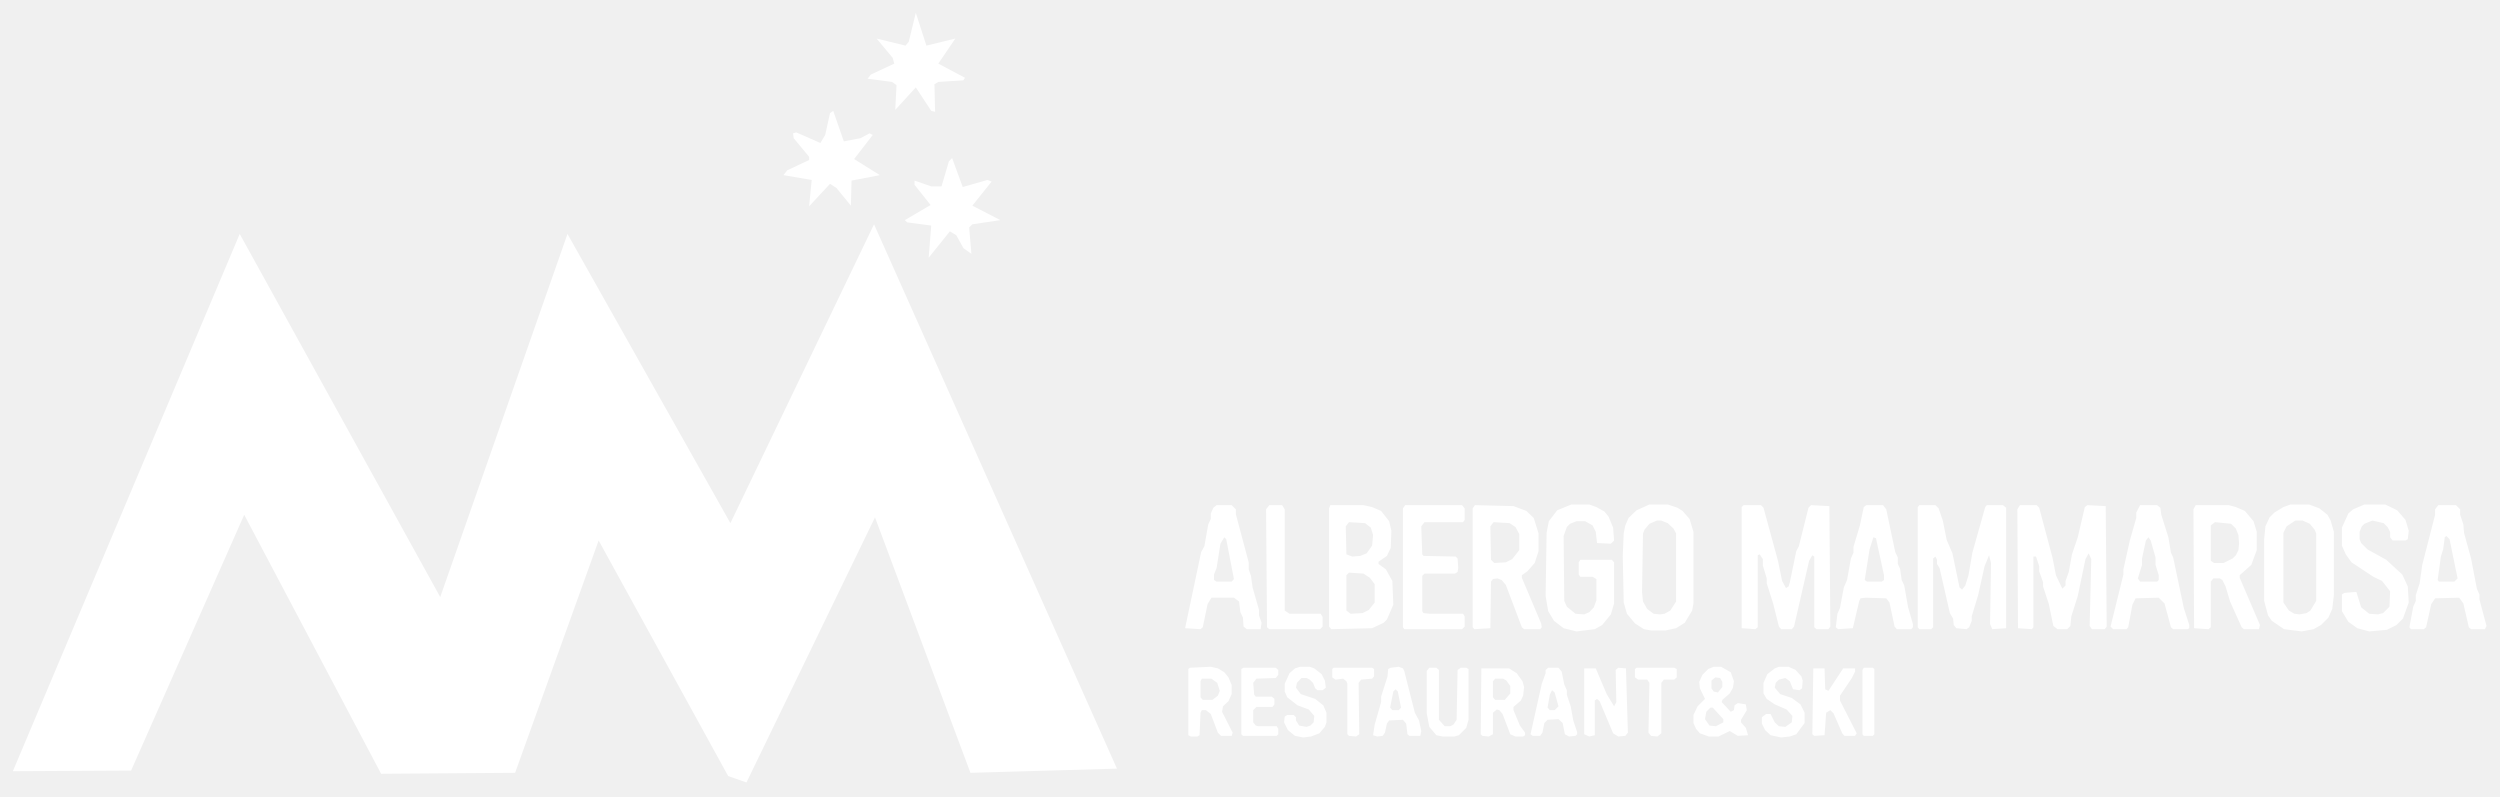
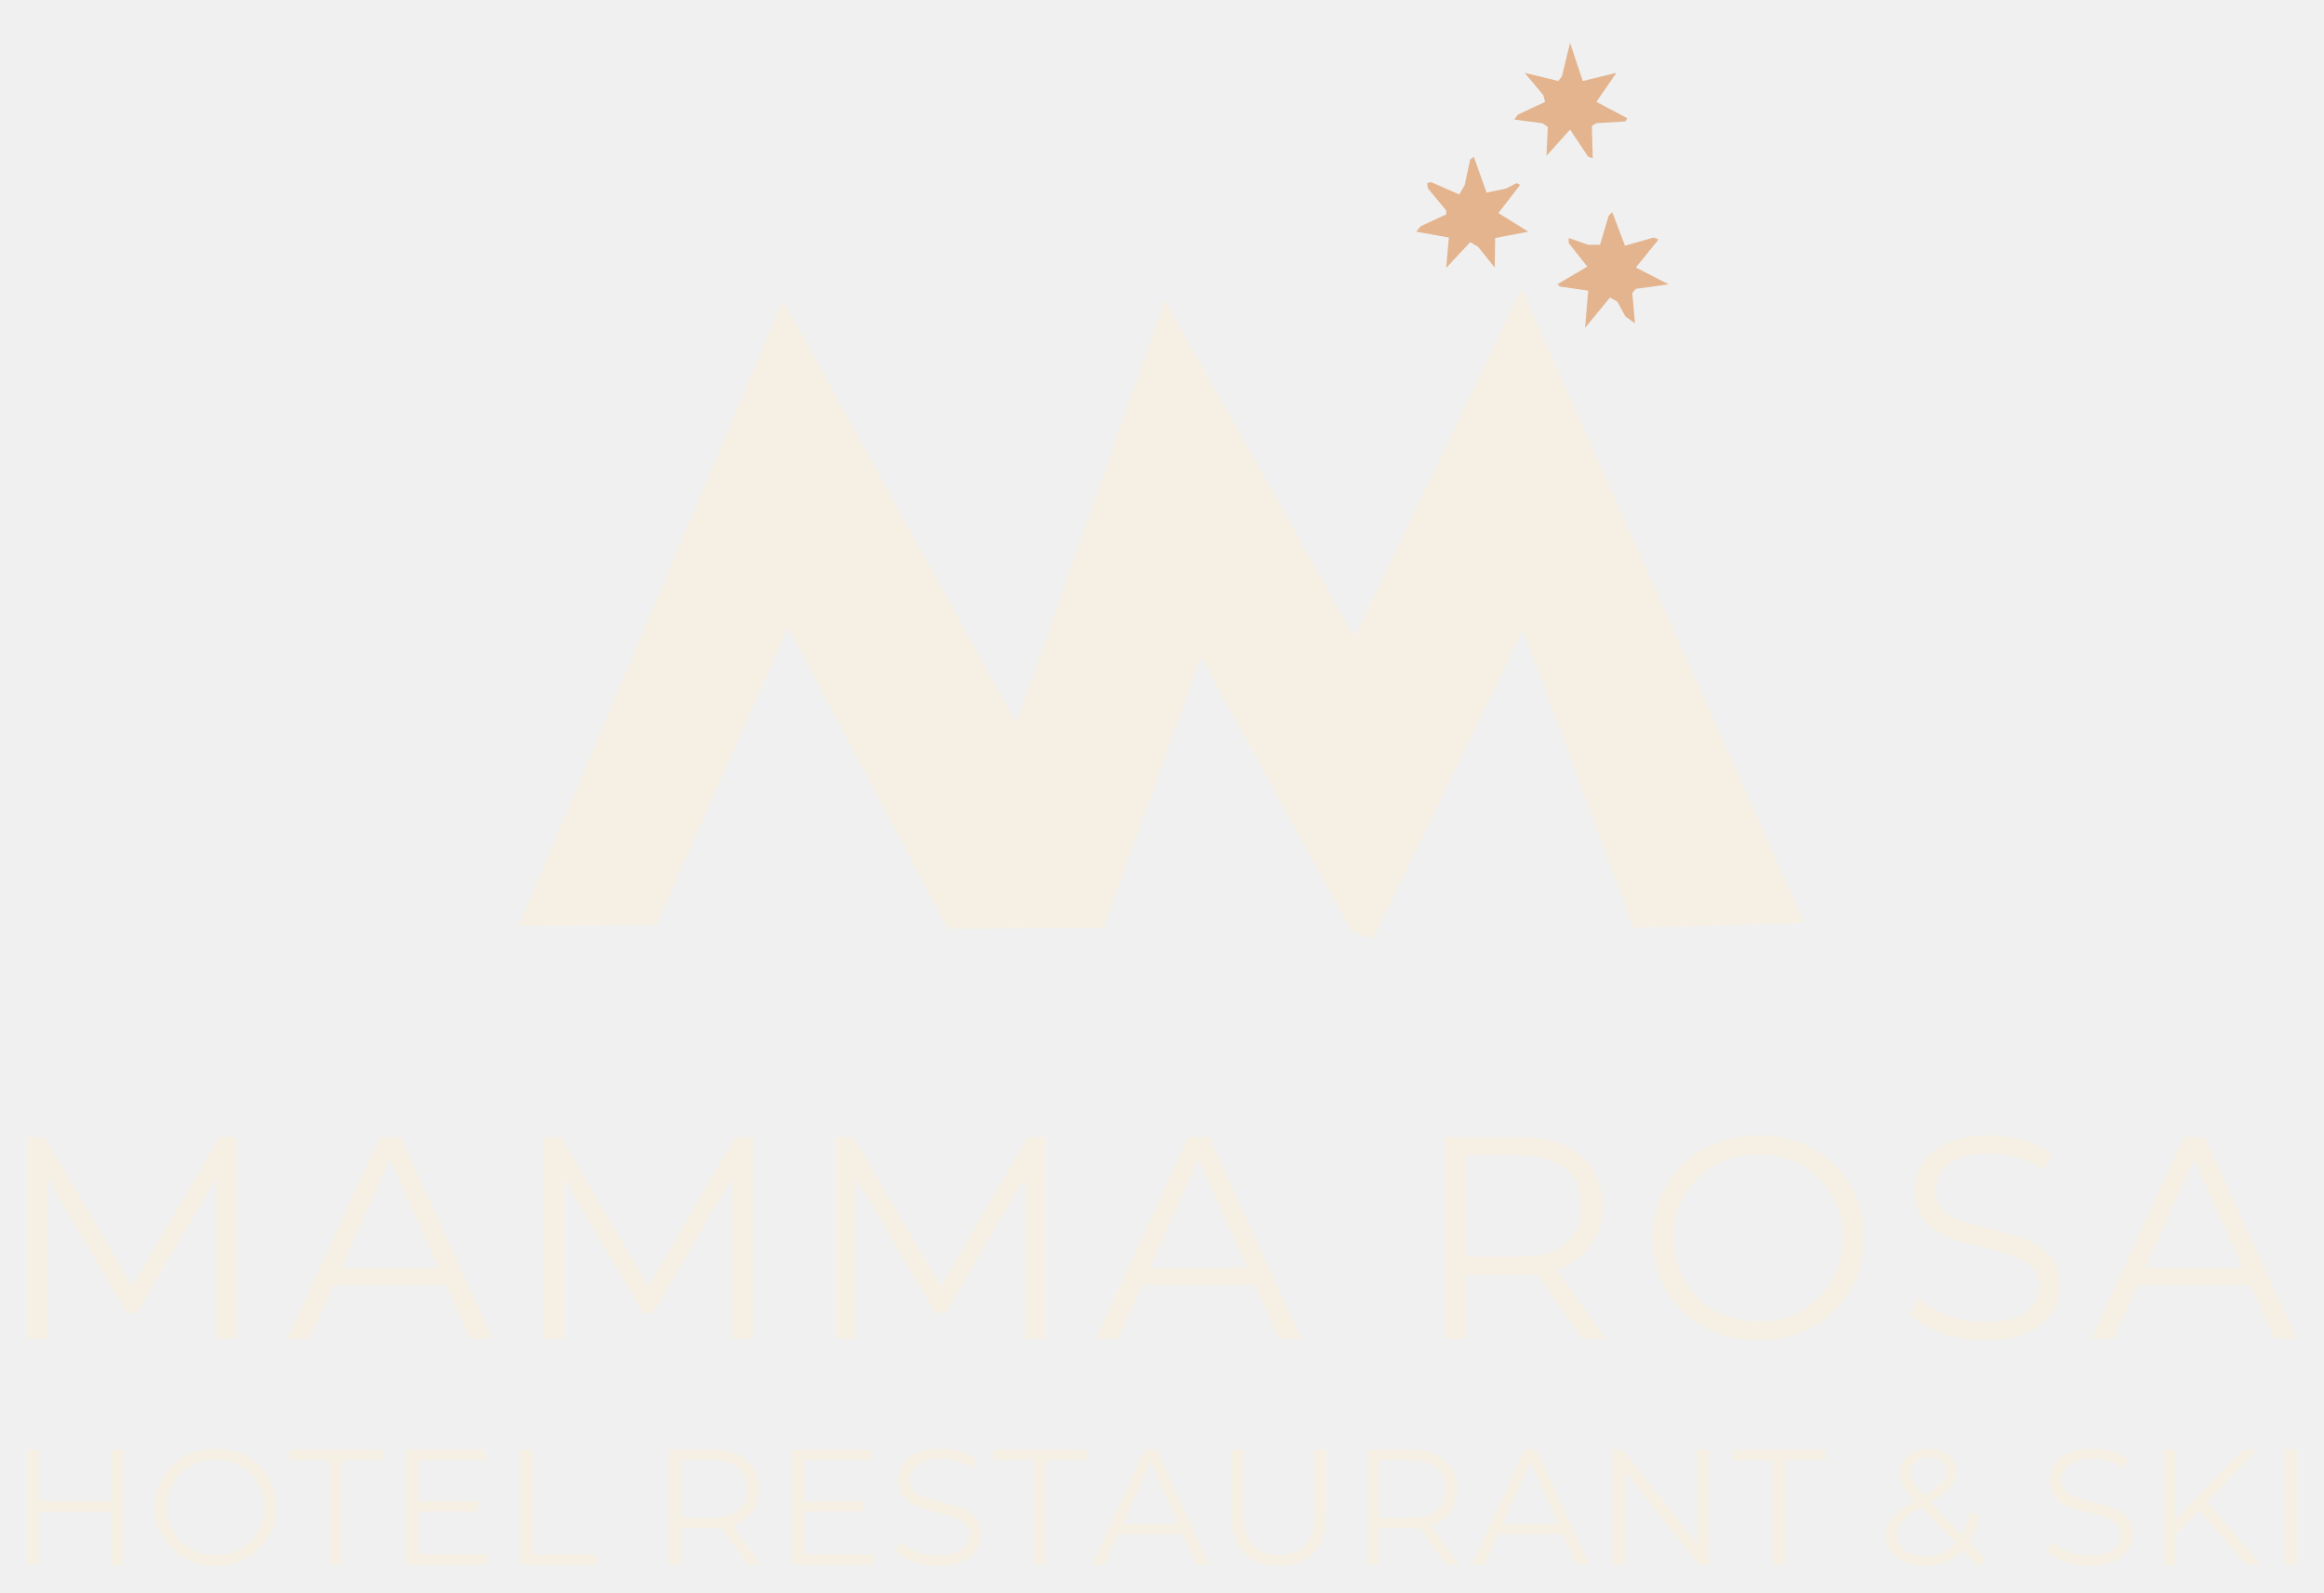
- <svg xmlns="http://www.w3.org/2000/svg" viewBox="9.2 8.0 778.0 248.0" width="778" height="248">
-   <path fill="#ffffff" fill-rule="evenodd" d="M356.8 247.2 L281.2 77.8 L236.5 170.8 L185.8 80.8 L146.2 193.8 L83.8 80.8 L13.2 248.0 L50.0 247.8 L85.2 168.2 L127.8 248.8 L169.5 248.5 L195.5 176.2 L235.8 249.5 L241.5 251.5 L281.5 169.0 L311.2 248.5Z M305.5 57.2 L304.5 58.2 L302.2 66.0 L299.0 66.0 L293.8 64.2 L293.8 65.5 L298.8 71.8 L290.8 76.5 L291.5 77.2 L299.0 78.2 L298.2 88.2 L304.8 80.0 L306.8 81.2 L309.0 85.2 L311.5 87.0 L310.8 78.8 L311.8 77.8 L320.5 76.5 L311.8 72.0 L317.8 64.5 L316.5 64.0 L308.8 66.2Z M268.5 42.5 L267.5 43.2 L266.0 50.0 L264.5 52.5 L257.0 49.2 L256.0 49.5 L256.2 51.0 L261.0 56.8 L261.0 57.8 L254.2 61.0 L253.0 62.5 L261.8 64.0 L261.0 72.2 L267.5 65.2 L269.5 66.5 L274.0 72.0 L274.2 64.2 L283.0 62.5 L275.0 57.5 L280.8 50.0 L279.8 49.5 L277.0 51.0 L271.8 52.0Z M294.2 12.0 L292.0 21.0 L291.0 22.2 L282.0 20.0 L287.0 26.0 L287.5 27.8 L280.2 31.2 L279.2 32.5 L286.8 33.5 L288.2 34.5 L287.8 42.2 L294.2 35.2 L299.0 42.5 L300.2 42.8 L300.0 34.2 L301.2 33.5 L309.0 33.0 L309.5 32.2 L301.2 27.8 L306.5 20.0 L297.5 22.2Z M589.2 215.8 L588.8 216.5 L588.8 236.5 L589.2 237.0 L592.0 237.0 L592.5 236.5 L592.5 216.2 L592.0 215.8Z M573.5 216.0 L573.2 236.5 L573.8 237.0 L577.0 236.8 L577.5 229.8 L578.8 229.0 L579.8 230.0 L582.5 236.2 L583.2 237.0 L586.5 237.0 L587.0 236.2 L581.8 226.0 L581.8 224.5 L585.5 219.0 L586.5 217.0 L586.5 216.0 L582.8 216.0 L578.2 223.0 L577.2 222.5 L577.0 216.0Z M518.5 215.8 L518.0 216.2 L518.0 218.8 L519.0 219.5 L521.8 219.5 L522.5 220.5 L522.2 236.0 L523.0 237.0 L525.0 237.2 L526.2 236.2 L526.2 220.5 L527.0 219.5 L530.2 219.5 L531.0 218.8 L531.0 216.2 L530.2 215.8Z M502.2 216.0 L502.2 236.5 L503.8 237.2 L505.5 236.8 L505.5 226.0 L506.2 225.5 L507.0 226.2 L511.2 236.2 L512.8 237.2 L515.0 237.0 L515.8 236.0 L515.2 216.0 L512.8 215.8 L512.0 216.5 L512.2 226.5 L511.5 227.8 L509.2 224.0 L505.8 216.0Z M491.0 215.8 L490.2 216.5 L490.2 217.5 L489.0 220.8 L485.5 236.5 L486.2 237.0 L488.5 237.0 L489.2 236.0 L489.8 233.0 L490.8 232.0 L494.2 231.8 L495.5 233.0 L496.2 236.5 L497.5 237.2 L499.5 237.0 L500.0 236.5 L500.0 235.8 L498.8 232.2 L498.0 227.8 L496.8 224.2 L496.8 222.8 L496.0 221.0 L495.2 217.0 L494.2 215.8Z M492.2 222.8 L493.0 223.5 L494.2 227.8 L493.0 229.0 L491.5 229.0 L490.8 228.2 L491.5 224.2Z M470.2 216.0 L470.0 236.5 L470.5 237.0 L472.5 237.2 L473.8 236.5 L473.8 229.8 L475.0 228.8 L475.8 229.0 L476.8 230.2 L479.2 236.5 L480.8 237.2 L483.2 237.2 L483.8 236.8 L483.8 236.0 L482.2 233.8 L480.2 229.0 L480.2 228.0 L482.5 226.0 L483.2 224.5 L483.5 221.8 L483.0 220.0 L481.2 217.5 L478.8 216.0Z M474.5 219.2 L477.0 219.2 L478.0 219.8 L479.2 221.5 L479.2 223.8 L477.5 225.8 L474.5 225.8 L473.8 225.0 L473.8 220.0Z M454.0 215.8 L453.2 216.8 L453.2 230.0 L454.0 234.2 L456.2 236.8 L458.2 237.2 L461.8 237.2 L463.2 236.8 L465.5 234.5 L466.2 232.0 L466.2 216.2 L465.5 215.8 L463.8 215.8 L462.8 216.5 L462.5 232.0 L461.5 233.5 L460.5 234.0 L458.8 234.0 L457.0 232.0 L457.0 216.5 L456.2 215.8Z M424.2 215.8 L423.8 216.2 L423.8 218.8 L424.8 219.5 L427.2 219.2 L428.2 220.0 L428.5 220.8 L428.5 236.5 L429.0 237.0 L431.2 237.2 L432.2 236.5 L432.0 220.5 L432.8 219.5 L436.2 219.2 L436.8 218.5 L436.8 216.2 L436.2 215.8Z M396.2 215.8 L395.5 216.2 L395.5 236.5 L396.0 237.0 L406.5 237.0 L407.0 236.5 L407.0 234.8 L406.5 234.0 L400.8 234.0 L400.0 233.8 L399.2 232.8 L399.2 229.0 L400.2 228.0 L405.2 228.0 L405.8 227.2 L405.8 225.5 L405.0 224.8 L400.0 224.8 L399.5 224.2 L399.2 220.5 L400.2 219.2 L406.2 219.0 L407.0 218.0 L407.0 216.5 L406.2 215.8Z M565.8 215.5 L562.8 215.5 L561.5 216.0 L559.2 217.8 L558.0 220.5 L558.0 223.8 L559.0 225.5 L561.5 227.2 L565.2 228.8 L567.0 230.8 L566.8 232.8 L564.8 234.2 L562.8 234.0 L561.5 232.8 L560.2 230.2 L558.8 230.2 L557.5 231.2 L557.5 233.2 L558.5 235.2 L560.2 236.8 L563.5 237.5 L566.2 237.2 L568.2 236.5 L570.8 233.0 L570.8 229.8 L569.5 227.2 L566.8 225.2 L563.2 224.0 L561.5 222.0 L561.8 220.5 L562.8 219.5 L564.8 219.0 L566.2 220.0 L567.2 222.5 L569.2 222.8 L570.0 222.2 L570.2 219.8 L569.8 218.5 L568.0 216.5Z M540.8 216.2 L539.0 218.0 L538.0 220.2 L538.2 222.2 L539.8 225.5 L537.5 227.8 L536.2 230.5 L536.2 233.0 L537.0 234.8 L538.2 236.2 L541.0 237.2 L544.0 237.2 L547.5 235.5 L550.0 237.0 L553.2 236.8 L552.5 234.5 L551.0 232.8 L551.0 232.0 L552.8 229.0 L552.5 227.2 L550.0 226.8 L549.0 227.5 L548.8 229.0 L547.8 229.5 L545.0 226.5 L545.2 225.8 L547.5 223.8 L548.5 222.0 L548.8 220.0 L547.8 217.2 L544.8 215.5 L542.5 215.5Z M540.2 229.5 L541.5 228.2 L542.2 228.2 L545.5 231.8 L545.5 232.8 L543.2 234.0 L541.2 233.8 L539.8 231.8Z M543.0 218.8 L544.5 219.0 L545.2 220.2 L545.2 221.8 L543.8 223.5 L542.5 223.2 L541.8 222.2 L541.8 219.8Z M442.0 215.8 L441.2 216.2 L441.0 218.5 L439.0 224.8 L439.0 226.5 L437.0 233.5 L436.5 236.8 L437.8 237.2 L439.5 237.0 L440.2 236.0 L440.8 233.2 L441.5 232.2 L445.8 232.0 L446.8 233.2 L447.2 236.5 L447.8 237.0 L451.2 237.0 L451.5 235.5 L450.8 232.2 L449.5 229.8 L446.2 216.8 L445.8 216.0 L444.5 215.5Z M443.5 222.5 L444.2 223.2 L445.2 228.2 L444.5 229.0 L442.5 229.0 L441.8 228.2 L442.8 223.2Z M416.8 215.5 L413.8 215.5 L412.2 216.0 L410.5 217.5 L409.0 220.8 L409.0 223.2 L409.8 225.0 L413.0 227.5 L416.5 228.8 L418.2 230.8 L418.0 232.8 L417.0 233.8 L415.8 234.2 L413.5 233.8 L412.5 232.2 L412.5 231.2 L411.8 230.5 L409.8 230.5 L409.0 231.0 L408.8 232.8 L410.0 235.2 L412.2 237.0 L414.8 237.5 L417.2 237.2 L419.8 236.2 L421.5 234.2 L422.0 232.8 L422.0 229.8 L421.0 227.5 L418.5 225.5 L414.0 224.0 L412.5 222.0 L412.8 220.5 L414.2 219.0 L415.8 219.0 L416.8 219.5 L417.8 220.5 L418.5 222.2 L419.2 222.8 L420.8 222.8 L421.8 222.0 L421.5 219.8 L420.5 217.8 L418.2 216.0Z M379.5 215.8 L379.0 216.2 L379.0 236.8 L379.8 237.2 L381.8 237.2 L382.5 236.8 L382.8 229.8 L383.2 229.0 L384.5 229.0 L386.0 230.2 L388.2 236.0 L389.2 237.0 L392.5 237.0 L392.8 236.0 L389.5 229.5 L389.8 227.8 L391.5 226.2 L392.5 224.0 L392.5 221.2 L391.5 218.8 L390.2 217.2 L388.2 216.0 L386.0 215.5Z M383.2 219.2 L386.2 219.2 L388.0 220.5 L388.8 223.0 L388.2 224.5 L386.5 225.8 L383.5 225.8 L382.8 225.0 L382.8 220.0Z M768.0 165.2 L767.0 166.5 L767.0 168.2 L763.0 183.8 L762.2 189.5 L761.0 193.2 L761.0 195.0 L760.2 196.8 L759.0 203.2 L759.5 203.8 L763.5 203.8 L764.2 203.2 L765.8 196.0 L767.0 194.2 L774.5 194.0 L775.8 195.8 L777.5 203.2 L778.2 203.8 L782.5 203.8 L783.0 202.8 L780.8 194.5 L780.8 193.0 L780.0 191.2 L778.2 181.8 L776.0 173.8 L775.8 171.2 L774.8 168.2 L774.8 166.5 L773.5 165.2Z M770.5 174.8 L771.5 175.8 L774.0 188.0 L773.0 189.0 L768.2 189.0 L767.8 188.5 L768.8 181.2 L769.5 179.0 L770.0 175.2Z M692.5 165.2 L691.8 166.5 L692.0 203.5 L696.5 203.8 L697.2 203.2 L697.2 189.0 L698.0 188.0 L700.0 188.0 L700.8 188.5 L701.8 190.5 L703.2 195.2 L706.8 203.2 L707.5 203.8 L712.2 203.8 L712.5 202.5 L706.2 187.8 L706.2 187.0 L709.8 183.8 L711.5 179.2 L711.5 173.5 L710.5 170.2 L707.8 167.0 L705.0 165.8 L702.8 165.2Z M698.5 170.5 L703.5 171.0 L705.0 172.5 L705.8 174.5 L706.0 177.2 L705.8 179.2 L705.0 180.8 L704.0 181.8 L701.2 183.2 L698.2 183.2 L697.2 182.5 L697.2 171.5Z M675.2 165.2 L674.0 167.5 L674.0 169.2 L672.0 176.2 L670.0 185.2 L670.0 186.8 L666.0 203.0 L666.8 203.8 L671.0 203.8 L671.5 203.2 L672.8 196.2 L673.8 194.2 L681.0 194.0 L682.8 195.8 L684.8 203.2 L685.5 203.8 L690.0 203.8 L690.5 203.5 L690.5 202.5 L688.8 197.2 L685.5 181.5 L684.8 180.0 L684.0 175.2 L681.8 168.2 L681.5 166.0 L680.5 165.2Z M677.8 175.2 L678.5 176.2 L680.0 181.5 L680.0 183.8 L681.0 187.0 L681.0 188.5 L680.5 189.0 L675.2 189.0 L674.5 188.0 L675.8 183.8 L675.8 181.8 L677.0 176.2Z M637.8 165.2 L637.0 166.5 L637.2 203.5 L641.5 203.8 L642.0 203.2 L642.0 181.2 L642.8 181.2 L643.8 184.2 L643.8 185.8 L645.0 189.2 L645.0 190.5 L646.8 196.0 L648.2 202.8 L649.5 203.8 L652.5 203.8 L653.5 202.8 L653.8 199.8 L655.8 193.5 L658.2 182.0 L659.2 180.2 L660.0 182.0 L659.5 202.8 L660.2 203.8 L664.2 203.8 L664.8 203.0 L664.5 165.5 L658.8 165.2 L658.0 165.8 L655.8 175.2 L654.0 180.5 L653.0 186.0 L652.0 188.8 L652.0 190.2 L651.0 191.2 L649.0 187.0 L648.0 181.8 L643.8 166.0 L643.0 165.2Z M606.5 165.2 L606.0 165.8 L606.0 203.2 L606.5 203.8 L610.2 203.8 L610.8 203.2 L610.8 181.8 L611.5 181.2 L612.0 182.2 L612.0 183.5 L612.8 184.8 L616.0 198.8 L617.0 200.5 L617.2 202.5 L618.0 203.5 L621.2 203.8 L622.0 203.2 L622.8 201.2 L622.8 199.8 L624.8 193.2 L626.8 184.2 L628.2 180.8 L628.8 183.2 L628.5 202.2 L629.2 203.8 L633.5 203.5 L633.5 166.0 L632.5 165.2 L627.5 165.2 L627.0 165.8 L623.0 180.0 L621.8 187.0 L620.8 190.2 L619.8 191.5 L619.0 190.8 L616.8 180.2 L615.0 176.0 L613.8 170.0 L612.5 166.2 L611.5 165.2Z M590.0 165.2 L589.2 165.8 L588.0 171.5 L586.0 178.2 L586.0 180.0 L585.2 181.8 L584.0 188.5 L583.0 190.8 L581.8 197.2 L581.0 199.0 L580.5 203.2 L581.2 203.8 L585.8 203.5 L587.8 195.0 L588.2 194.2 L589.8 194.0 L596.2 194.2 L597.2 195.5 L598.8 203.0 L599.5 203.8 L604.0 203.8 L604.5 203.2 L604.5 202.2 L603.0 197.0 L601.8 190.2 L601.0 188.5 L600.5 185.0 L599.8 183.5 L599.8 181.5 L599.0 179.8 L596.2 166.5 L595.2 165.2Z M592.2 175.2 L593.0 175.5 L595.5 187.0 L595.5 188.5 L594.8 189.0 L590.2 189.0 L589.5 188.5 L591.0 179.0Z M551.8 165.2 L551.2 165.8 L551.2 203.5 L555.5 203.8 L556.2 203.2 L556.2 180.8 L556.8 180.5 L557.8 182.0 L557.8 184.0 L559.0 188.0 L559.0 189.5 L561.0 195.8 L562.8 203.0 L563.5 203.8 L566.8 203.8 L567.5 203.0 L572.2 182.5 L573.2 180.8 L573.8 181.2 L573.8 203.2 L574.5 203.8 L578.2 203.8 L578.8 203.0 L578.5 165.5 L572.8 165.2 L572.0 166.0 L569.0 178.0 L568.2 179.5 L566.2 189.2 L565.8 190.5 L565.0 191.0 L563.8 188.8 L562.5 182.5 L558.0 166.0 L557.2 165.2Z M468.2 165.2 L467.5 166.2 L467.5 203.2 L468.0 203.8 L473.0 203.5 L473.2 189.0 L473.8 188.2 L475.2 188.0 L476.5 188.5 L477.8 190.0 L482.8 203.2 L483.5 203.8 L488.5 203.8 L489.0 203.2 L488.8 202.0 L482.8 187.8 L482.8 187.0 L484.5 185.8 L486.8 183.2 L488.0 179.5 L488.0 174.0 L486.5 169.2 L484.2 167.0 L480.2 165.5Z M474.0 170.5 L479.0 170.8 L480.8 172.0 L482.0 174.2 L482.0 179.2 L479.8 182.0 L477.8 183.0 L474.2 183.2 L473.2 182.2 L473.0 171.8Z M446.5 165.2 L445.8 166.2 L445.8 203.2 L446.2 203.8 L464.2 203.8 L465.0 203.0 L465.0 199.8 L464.5 199.0 L454.2 199.0 L452.2 198.8 L451.8 198.2 L451.8 187.2 L452.5 186.5 L462.0 186.5 L462.8 186.0 L463.0 184.8 L462.8 181.8 L462.2 181.2 L452.2 181.0 L451.8 180.5 L451.5 171.8 L452.5 170.5 L464.5 170.5 L465.0 169.8 L465.0 166.2 L464.2 165.2Z M423.2 165.2 L422.8 166.2 L422.8 203.0 L423.5 203.8 L436.2 203.5 L439.8 201.8 L440.8 200.8 L442.8 196.2 L442.5 188.8 L440.5 185.2 L438.2 183.5 L438.2 182.8 L440.8 181.0 L442.0 178.5 L442.2 173.2 L441.5 170.2 L439.0 167.0 L436.2 165.8 L433.5 165.2Z M429.0 186.2 L433.5 186.5 L435.5 187.8 L437.0 189.8 L437.0 195.5 L435.2 197.8 L433.2 198.8 L429.5 199.0 L428.2 198.0 L428.2 187.0Z M429.0 170.5 L434.0 170.8 L435.8 172.2 L436.5 174.5 L436.2 177.8 L434.5 180.2 L432.5 181.0 L430.0 181.2 L428.2 180.5 L428.0 171.8Z M404.2 165.2 L403.2 166.5 L403.5 203.2 L404.2 203.8 L420.0 203.8 L420.8 203.0 L420.8 200.0 L420.2 199.0 L410.5 199.0 L409.0 198.0 L409.0 166.5 L408.2 165.2Z M387.8 165.2 L386.8 166.0 L386.0 167.8 L386.0 169.5 L385.2 171.2 L384.0 178.0 L383.0 179.8 L378.0 203.5 L382.8 203.8 L383.5 203.2 L385.0 196.0 L386.2 194.0 L393.2 194.0 L394.8 195.2 L395.2 198.5 L396.0 200.2 L396.2 203.0 L397.2 203.8 L401.5 203.8 L401.8 201.8 L401.0 199.5 L401.0 197.8 L399.0 190.8 L398.5 187.2 L397.8 185.2 L397.8 183.0 L393.8 168.0 L393.8 166.5 L392.5 165.2Z M390.2 175.2 L390.8 175.8 L393.2 188.2 L392.5 189.0 L387.8 189.0 L387.0 188.5 L387.0 186.8 L387.8 184.8 L389.0 177.2Z M722.0 165.0 L719.8 165.8 L717.0 167.5 L715.5 169.0 L714.2 171.8 L713.8 175.8 L713.8 195.0 L715.0 199.5 L716.2 201.2 L720.0 203.8 L725.5 204.5 L729.2 203.8 L731.5 202.5 L733.8 200.2 L735.0 197.5 L735.5 193.2 L735.5 173.5 L734.5 170.0 L733.5 168.2 L731.0 166.2 L727.8 165.0Z M723.5 170.0 L725.8 170.0 L728.0 171.0 L729.5 172.8 L730.0 174.0 L730.0 195.0 L728.2 198.0 L727.0 198.8 L724.8 199.2 L723.2 199.0 L721.5 198.0 L719.8 195.5 L719.8 173.8 L720.8 171.8Z M522.5 165.0 L518.5 166.8 L516.0 169.2 L515.0 171.5 L514.5 174.0 L514.2 181.0 L514.5 195.5 L515.5 199.0 L518.0 202.0 L520.8 203.8 L523.0 204.2 L527.5 204.2 L530.8 203.5 L533.5 201.8 L535.8 198.0 L536.2 195.8 L536.2 173.5 L535.0 169.5 L532.8 167.0 L531.2 166.0 L528.2 165.0Z M524.8 170.0 L526.2 170.0 L528.2 170.8 L530.0 172.5 L530.8 174.0 L530.8 195.2 L529.0 198.0 L527.2 199.0 L525.8 199.2 L523.8 199.0 L521.8 197.5 L520.5 195.2 L520.2 192.2 L520.5 174.0 L521.0 172.8 L522.5 171.0Z M503.8 165.0 L498.2 165.0 L493.8 166.8 L491.2 170.2 L490.5 173.8 L490.2 193.5 L491.0 198.2 L492.8 201.2 L495.8 203.5 L499.8 204.5 L505.5 203.8 L507.8 202.5 L510.5 199.2 L511.5 195.8 L511.5 183.0 L510.8 182.2 L501.0 182.2 L500.5 183.0 L500.5 186.8 L501.0 187.5 L504.8 187.5 L506.0 188.2 L506.0 194.8 L505.2 197.0 L503.8 198.5 L502.2 199.2 L499.5 199.0 L496.8 196.8 L496.0 195.0 L495.8 174.8 L496.8 172.0 L497.8 171.0 L499.8 170.2 L502.5 170.2 L504.8 171.5 L505.8 173.5 L506.2 177.0 L510.5 177.2 L511.5 176.2 L511.2 172.2 L509.8 168.8 L508.5 167.2 L506.0 165.8Z M751.5 165.0 L745.0 165.0 L741.5 166.5 L740.0 167.8 L738.0 172.2 L738.0 177.8 L739.2 180.5 L741.0 183.0 L747.8 187.5 L750.5 188.8 L753.0 192.0 L752.8 196.8 L750.8 198.8 L749.2 199.2 L746.5 199.0 L744.0 197.0 L742.5 192.2 L738.8 192.5 L738.0 193.0 L738.0 198.2 L740.0 201.5 L742.8 203.5 L746.5 204.5 L752.0 204.0 L755.0 202.5 L757.0 200.5 L758.8 195.5 L758.5 190.5 L756.8 186.8 L751.8 182.2 L746.0 179.0 L744.0 177.0 L743.5 175.8 L743.5 173.5 L744.2 171.8 L745.0 171.0 L747.5 170.0 L751.0 170.8 L752.2 172.0 L753.0 173.5 L753.0 175.2 L753.8 176.2 L757.8 176.2 L758.5 175.8 L758.8 173.2 L757.8 169.8 L755.2 166.8Z" />
+ <svg xmlns="http://www.w3.org/2000/svg" viewBox="0 0 512.0 350.7" width="512" height="351">
+   <path fill="#f6f0e4" d="M397.5 203.2 L335.2 63.5 L298.4 140.2 L256.6 66.0 L223.9 159.2 L172.5 66.0 L114.3 203.8 L144.6 203.7 L173.6 138.1 L208.8 204.5 L243.1 204.3 L264.6 144.7 L297.8 205.1 L302.5 206.7 L335.5 138.7 L359.9 204.3Z" />
+   <path fill="#e3b48e" d="M355.2 46.6 L354.4 47.4 L352.5 53.8 L349.9 53.8 L345.6 52.3 L345.6 53.4 L349.7 58.6 L343.1 62.5 L343.7 63.0 L349.9 63.9 L349.2 72.1 L354.7 65.4 L356.3 66.3 L358.1 69.6 L360.2 71.1 L359.6 64.4 L360.4 63.5 L367.6 62.5 L360.4 58.8 L365.4 52.6 L364.3 52.2 L358.0 54.0Z M324.7 34.4 L323.9 35.0 L322.7 40.6 L321.5 42.7 L315.3 40.0 L314.4 40.2 L314.6 41.4 L318.6 46.2 L318.6 47.1 L313.0 49.7 L312.0 50.9 L319.2 52.2 L318.6 58.9 L323.9 53.2 L325.6 54.2 L329.3 58.8 L329.4 52.3 L336.7 50.9 L330.1 46.8 L334.9 40.6 L334.1 40.2 L331.8 41.4 L327.5 42.3Z M345.9 9.3 L344.1 16.7 L343.3 17.7 L335.9 15.9 L340.0 20.8 L340.4 22.3 L334.4 25.1 L333.6 26.2 L339.8 27.0 L341.0 27.8 L340.7 34.2 L345.9 28.4 L349.9 34.4 L350.9 34.7 L350.7 27.6 L351.7 27.0 L358.1 26.6 L358.5 25.9 L351.7 22.3 L356.1 15.9 L348.7 17.7Z" />
+   <path fill="#f6f0e4" d="M6.0 294.836V250.414H9.871L30.178 285.063H28.147L48.264 250.414H52.135V294.836H47.63V257.458H48.708L30.178 289.188H27.957L9.3 257.458H10.506V294.836Z M63.304 294.836 83.611 250.414H88.244L108.551 294.836H103.601L84.944 253.143H86.848L68.191 294.836ZM71.3 282.969 72.696 279.161H98.524L99.921 282.969Z M119.72 294.836V250.414H123.591L143.898 285.063H141.867L161.984 250.414H165.855V294.836H161.35V257.458H162.428L143.898 289.188H141.677L123.02 257.458H124.226V294.836Z M184.132 294.836V250.414H188.003L208.31 285.063H206.279L226.396 250.414H230.267V294.836H225.761V257.458H226.84L208.31 289.188H206.089L187.432 257.458H188.637V294.836Z M241.436 294.836 261.743 250.414H266.376L286.683 294.836H281.733L263.076 253.143H264.98L246.322 294.836ZM249.432 282.969 250.828 279.161H276.656L278.052 282.969Z  M318.286 294.836V250.414H334.912Q343.352 250.414 348.207 254.444Q353.062 258.473 353.062 265.644Q353.062 270.34 350.872 273.736Q348.683 277.131 344.622 278.939Q340.56 280.748 334.912 280.748H320.888L322.982 278.59V294.836ZM348.62 294.836 337.197 278.717H342.274L353.76 294.836ZM322.982 278.971 320.888 276.75H334.785Q341.449 276.75 344.907 273.831Q348.366 270.912 348.366 265.644Q348.366 260.314 344.907 257.395Q341.449 254.475 334.785 254.475H320.888L322.982 252.254Z M387.394 295.217Q382.38 295.217 378.097 293.535Q373.813 291.853 370.672 288.775Q367.531 285.698 365.786 281.605Q364.04 277.511 364.04 272.625Q364.04 267.739 365.786 263.645Q367.531 259.552 370.672 256.474Q373.813 253.397 378.065 251.715Q382.317 250.033 387.394 250.033Q392.407 250.033 396.659 251.715Q400.911 253.397 404.052 256.443Q407.193 259.489 408.938 263.614Q410.683 267.739 410.683 272.625Q410.683 277.511 408.938 281.636Q407.193 285.761 404.052 288.807Q400.911 291.853 396.659 293.535Q392.407 295.217 387.394 295.217ZM387.394 291.028Q391.392 291.028 394.787 289.664Q398.182 288.3 400.688 285.793Q403.195 283.286 404.591 279.955Q405.987 276.623 405.987 272.625Q405.987 268.627 404.591 265.295Q403.195 261.964 400.688 259.457Q398.182 256.95 394.787 255.586Q391.392 254.222 387.394 254.222Q383.396 254.222 379.969 255.586Q376.542 256.95 374.035 259.457Q371.529 261.964 370.101 265.295Q368.673 268.627 368.673 272.625Q368.673 276.559 370.101 279.923Q371.529 283.286 374.035 285.793Q376.542 288.3 379.969 289.664Q383.396 291.028 387.394 291.028Z M437.273 295.217Q432.323 295.217 427.786 293.598Q423.248 291.98 420.773 289.442L422.614 285.825Q424.962 288.109 428.928 289.664Q432.894 291.219 437.273 291.219Q441.461 291.219 444.095 290.172Q446.729 289.125 447.966 287.348Q449.203 285.571 449.203 283.413Q449.203 280.811 447.712 279.225Q446.221 277.638 443.809 276.718Q441.398 275.798 438.479 275.1Q435.56 274.402 432.64 273.609Q429.721 272.815 427.278 271.483Q424.835 270.15 423.344 267.961Q421.852 265.771 421.852 262.218Q421.852 258.918 423.597 256.157Q425.343 253.397 428.96 251.715Q432.577 250.033 438.225 250.033Q441.969 250.033 445.65 251.08Q449.33 252.127 451.996 253.968L450.409 257.712Q447.553 255.808 444.349 254.92Q441.144 254.031 438.161 254.031Q434.163 254.031 431.562 255.11Q428.96 256.189 427.722 257.997Q426.485 259.806 426.485 262.091Q426.485 264.692 427.976 266.279Q429.467 267.865 431.911 268.754Q434.354 269.642 437.273 270.34Q440.192 271.038 443.08 271.863Q445.967 272.688 448.41 273.989Q450.853 275.29 452.345 277.448Q453.836 279.606 453.836 283.096Q453.836 286.332 452.059 289.093Q450.282 291.853 446.633 293.535Q442.984 295.217 437.273 295.217Z M460.753 294.836 481.06 250.414H485.693L506 294.836H501.05L482.393 253.143H484.297L465.64 294.836ZM468.749 282.969 470.145 279.161H495.973L497.369 282.969Z" />
+   <path fill="#f6f0e4" d="M24.576 344.665V319.268H27.225V344.665ZM6.0 344.665V319.268H8.685V344.665ZM8.395 332.946V330.588H24.83V332.946Z M47.506 344.883Q44.64 344.883 42.191 343.921Q39.742 342.96 37.946 341.2Q36.15 339.441 35.152 337.1Q34.155 334.76 34.155 331.967Q34.155 329.173 35.152 326.833Q36.15 324.493 37.946 322.733Q39.742 320.973 42.173 320.012Q44.604 319.05 47.506 319.05Q50.373 319.05 52.804 320.012Q55.234 320.973 57.03 322.715Q58.826 324.456 59.824 326.815Q60.822 329.173 60.822 331.967Q60.822 334.76 59.824 337.119Q58.826 339.477 57.03 341.218Q55.234 342.96 52.804 343.921Q50.373 344.883 47.506 344.883ZM47.506 342.488Q49.792 342.488 51.733 341.708Q53.674 340.928 55.107 339.495Q56.541 338.062 57.339 336.157Q58.137 334.252 58.137 331.967Q58.137 329.681 57.339 327.776Q56.541 325.871 55.107 324.438Q53.674 323.005 51.733 322.225Q49.792 321.445 47.506 321.445Q45.221 321.445 43.261 322.225Q41.302 323.005 39.869 324.438Q38.436 325.871 37.62 327.776Q36.803 329.681 36.803 331.967Q36.803 334.216 37.62 336.139Q38.436 338.062 39.869 339.495Q41.302 340.928 43.261 341.708Q45.221 342.488 47.506 342.488Z M72.686 344.665V321.59H63.761V319.268H84.296V321.59H75.371V344.665Z M89.485 344.665V319.268H106.9V321.59H92.169V342.343H107.444V344.665ZM91.879 332.91V330.624H105.303V332.91Z M114.664 344.665V319.268H117.349V342.343H131.571V344.665Z  M147.354 344.665V319.268H156.86Q161.685 319.268 164.461 321.572Q167.236 323.876 167.236 327.976Q167.236 330.66 165.985 332.602Q164.733 334.543 162.411 335.577Q160.089 336.611 156.86 336.611H148.842L150.039 335.377V344.665ZM164.697 344.665 158.166 335.45H161.069L167.636 344.665ZM150.039 335.595 148.842 334.325H156.787Q160.597 334.325 162.574 332.656Q164.552 330.987 164.552 327.976Q164.552 324.928 162.574 323.259Q160.597 321.59 156.787 321.59H148.842L150.039 320.32Z M174.493 344.665V319.268H191.908V321.59H177.178V342.343H192.452V344.665ZM176.887 332.91V330.624H190.312V332.91Z M206.675 344.883Q203.845 344.883 201.251 343.958Q198.657 343.033 197.242 341.581L198.294 339.513Q199.636 340.819 201.904 341.708Q204.171 342.597 206.675 342.597Q209.069 342.597 210.575 341.999Q212.081 341.4 212.788 340.384Q213.496 339.368 213.496 338.135Q213.496 336.647 212.643 335.74Q211.791 334.833 210.412 334.307Q209.033 333.781 207.364 333.382Q205.695 332.982 204.026 332.529Q202.357 332.075 200.96 331.314Q199.564 330.552 198.711 329.3Q197.858 328.048 197.858 326.016Q197.858 324.13 198.856 322.551Q199.854 320.973 201.922 320.012Q203.99 319.05 207.219 319.05Q209.36 319.05 211.464 319.649Q213.568 320.248 215.092 321.3L214.185 323.44Q212.552 322.352 210.72 321.844Q208.888 321.336 207.183 321.336Q204.897 321.336 203.409 321.953Q201.922 322.57 201.214 323.604Q200.507 324.638 200.507 325.944Q200.507 327.431 201.36 328.338Q202.212 329.245 203.609 329.753Q205.006 330.261 206.675 330.66Q208.344 331.06 209.995 331.531Q211.645 332.003 213.042 332.747Q214.439 333.49 215.292 334.724Q216.144 335.958 216.144 337.953Q216.144 339.803 215.129 341.382Q214.113 342.96 212.026 343.921Q209.94 344.883 206.675 344.883Z M227.827 344.665V321.59H218.902V319.268H239.437V321.59H230.512V344.665Z M240.562 344.665 252.172 319.268H254.821L266.431 344.665H263.601L252.934 320.828H254.023L243.356 344.665ZM245.134 337.881 245.932 335.704H260.698L261.497 337.881Z M281.778 344.883Q276.916 344.883 274.123 342.089Q271.329 339.296 271.329 333.817V319.268H274.014V333.708Q274.014 338.207 276.046 340.348Q278.077 342.488 281.778 342.488Q285.515 342.488 287.547 340.348Q289.579 338.207 289.579 333.708V319.268H292.191V333.817Q292.191 339.296 289.416 342.089Q286.64 344.883 281.778 344.883Z M301.189 344.665V319.268H310.695Q315.52 319.268 318.296 321.572Q321.071 323.876 321.071 327.976Q321.071 330.66 319.82 332.602Q318.568 334.543 316.246 335.577Q313.924 336.611 310.695 336.611H302.677L303.874 335.377V344.665ZM318.532 344.665 312.001 335.45H314.904L321.471 344.665ZM303.874 335.595 302.677 334.325H310.622Q314.432 334.325 316.409 332.656Q318.387 330.987 318.387 327.976Q318.387 324.928 316.409 323.259Q314.432 321.59 310.622 321.59H302.677L303.874 320.32Z M324.264 344.665 335.874 319.268H338.523L350.133 344.665H347.303L336.636 320.828H337.725L327.058 344.665ZM328.836 337.881 329.634 335.704H344.401L345.199 337.881Z M355.249 344.665V319.268H357.462L374.986 341.327H373.825V319.268H376.474V344.665H374.261L356.773 322.606H357.934V344.665Z M390.587 344.665V321.59H381.662V319.268H402.198V321.59H393.272V344.665Z  M435.976 345.064 421.971 330.66Q420.701 329.318 419.958 328.32Q419.214 327.323 418.924 326.415Q418.633 325.508 418.633 324.493Q418.633 322.86 419.413 321.644Q420.193 320.429 421.645 319.758Q423.096 319.087 425.055 319.087Q426.833 319.087 428.157 319.685Q429.482 320.284 430.225 321.409Q430.969 322.533 430.969 324.13Q430.969 325.508 430.298 326.706Q429.627 327.903 428.103 329.046Q426.579 330.189 423.967 331.604Q421.681 332.874 420.357 333.926Q419.032 334.978 418.488 335.976Q417.944 336.973 417.944 338.171Q417.944 339.549 418.724 340.584Q419.504 341.618 420.901 342.18Q422.298 342.742 424.112 342.742Q426.652 342.742 428.647 341.69Q430.643 340.638 432.003 338.497Q433.364 336.357 433.981 333.128L436.049 333.781Q435.359 337.409 433.69 339.876Q432.021 342.343 429.554 343.613Q427.087 344.883 423.967 344.883Q421.5 344.883 419.577 344.067Q417.654 343.25 416.547 341.799Q415.441 340.348 415.441 338.425Q415.441 336.792 416.166 335.432Q416.892 334.071 418.506 332.747Q420.121 331.422 422.806 329.971Q425.092 328.701 426.38 327.776Q427.668 326.851 428.212 325.998Q428.756 325.146 428.756 324.166Q428.756 322.751 427.794 321.88Q426.833 321.009 425.055 321.009Q423.132 321.009 422.08 321.971Q421.028 322.932 421.028 324.456Q421.028 325.218 421.264 325.908Q421.5 326.597 422.171 327.431Q422.842 328.266 424.039 329.536L437.464 343.359Z  M460.394 344.883Q457.564 344.883 454.97 343.958Q452.375 343.033 450.96 341.581L452.013 339.513Q453.355 340.819 455.623 341.708Q457.89 342.597 460.394 342.597Q462.788 342.597 464.294 341.999Q465.8 341.4 466.507 340.384Q467.215 339.368 467.215 338.135Q467.215 336.647 466.362 335.74Q465.509 334.833 464.131 334.307Q462.752 333.781 461.083 333.382Q459.414 332.982 457.745 332.529Q456.076 332.075 454.679 331.314Q453.282 330.552 452.43 329.3Q451.577 328.048 451.577 326.016Q451.577 324.13 452.575 322.551Q453.573 320.973 455.641 320.012Q457.709 319.05 460.938 319.05Q463.079 319.05 465.183 319.649Q467.287 320.248 468.811 321.3L467.904 323.44Q466.271 322.352 464.439 321.844Q462.607 321.336 460.902 321.336Q458.616 321.336 457.128 321.953Q455.641 322.57 454.933 323.604Q454.226 324.638 454.226 325.944Q454.226 327.431 455.078 328.338Q455.931 329.245 457.328 329.753Q458.725 330.261 460.394 330.66Q462.063 331.06 463.714 331.531Q465.364 332.003 466.761 332.747Q468.158 333.49 469.011 334.724Q469.863 335.958 469.863 337.953Q469.863 339.803 468.847 341.382Q467.832 342.96 465.745 343.921Q463.659 344.883 460.394 344.883Z M478.934 338.352 478.825 335.087 494.208 319.268H497.292L486.081 331.023L484.557 332.656ZM476.612 344.665V319.268H479.297V344.665ZM494.861 344.665 483.904 332.039 485.718 330.08 498.054 344.665Z M503.315 344.665V319.268H506V344.665Z" />
</svg>
